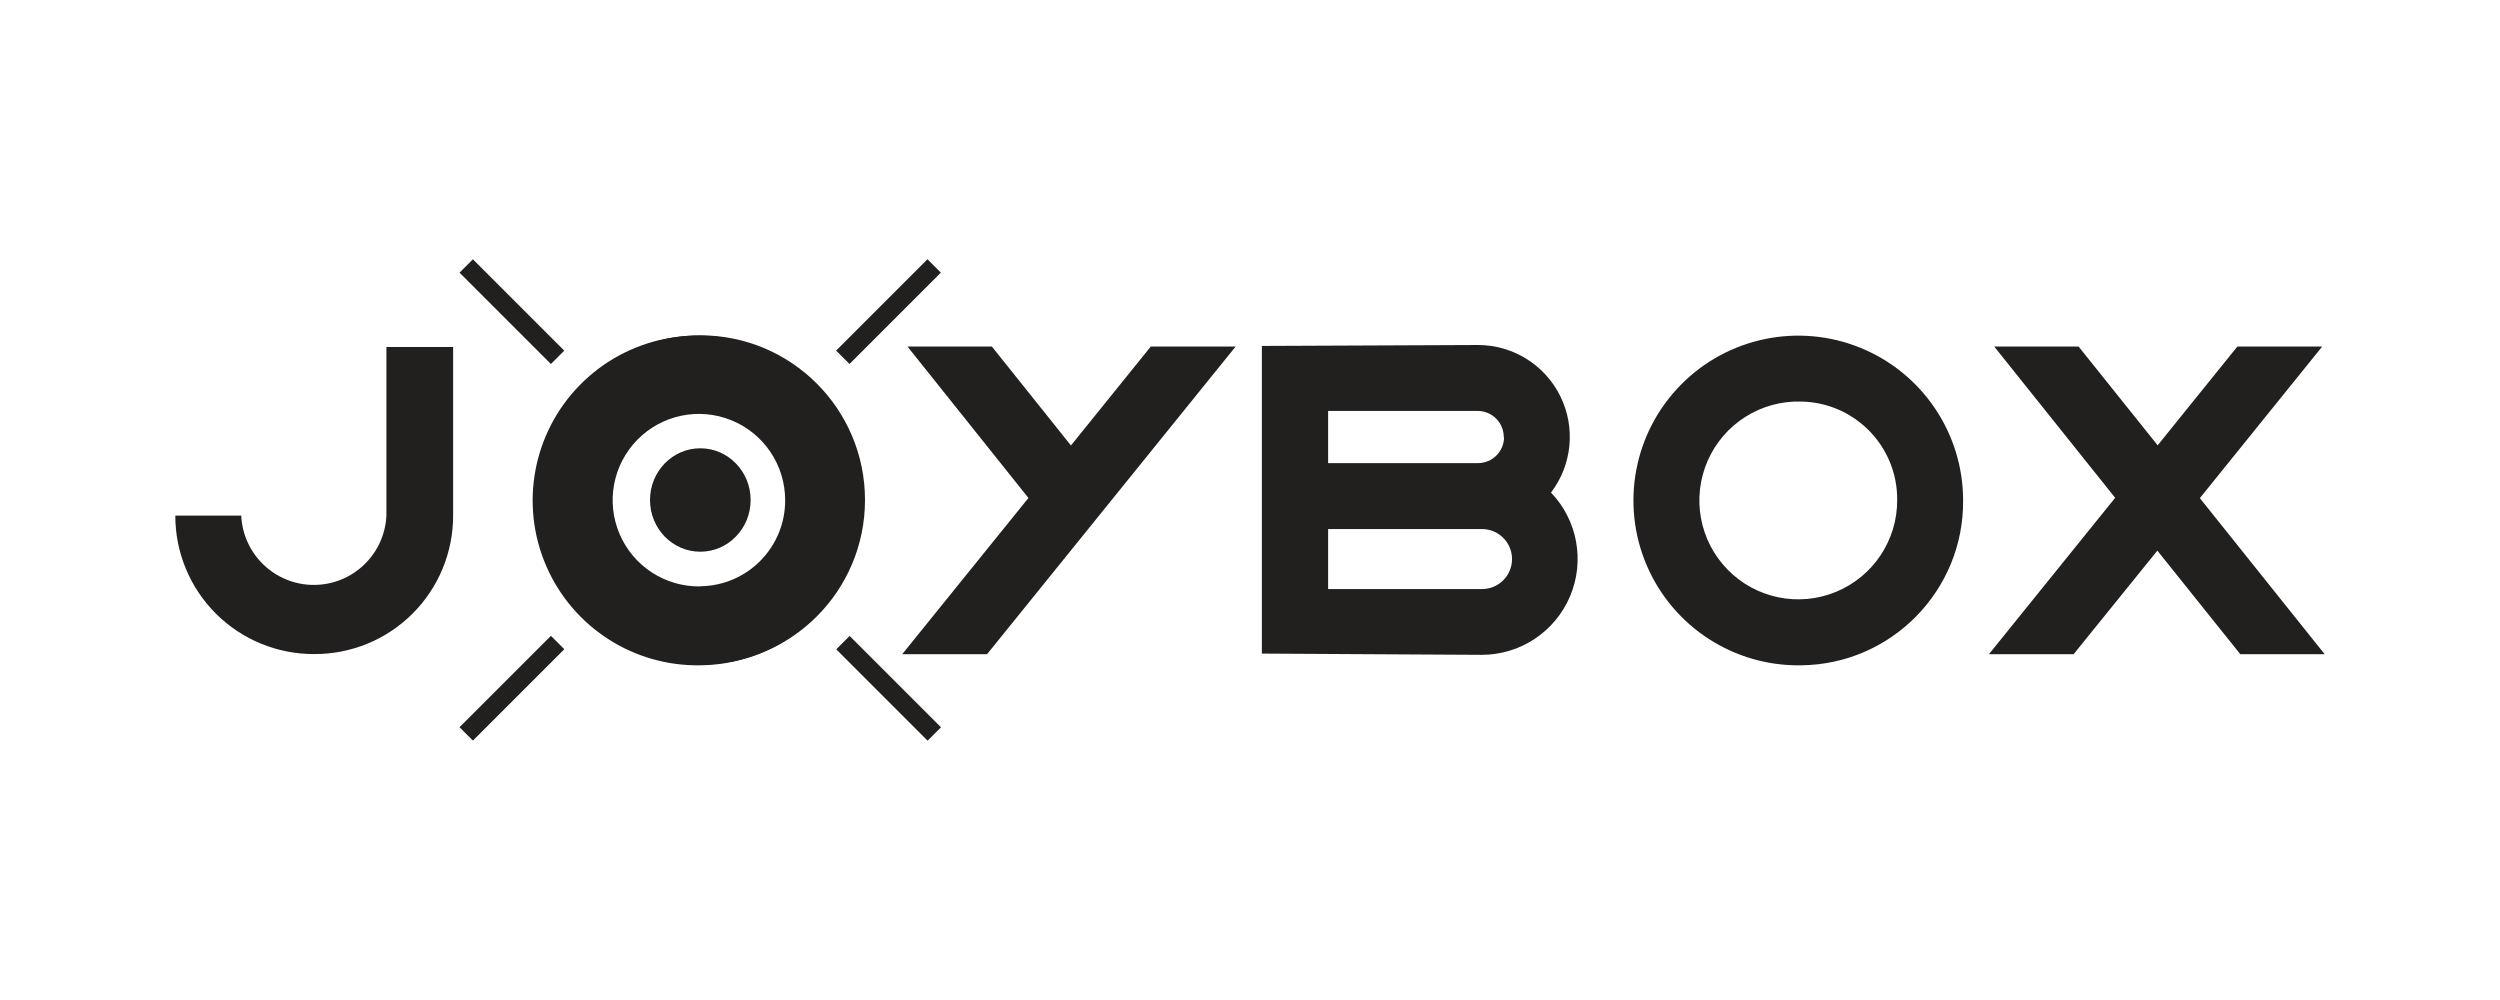
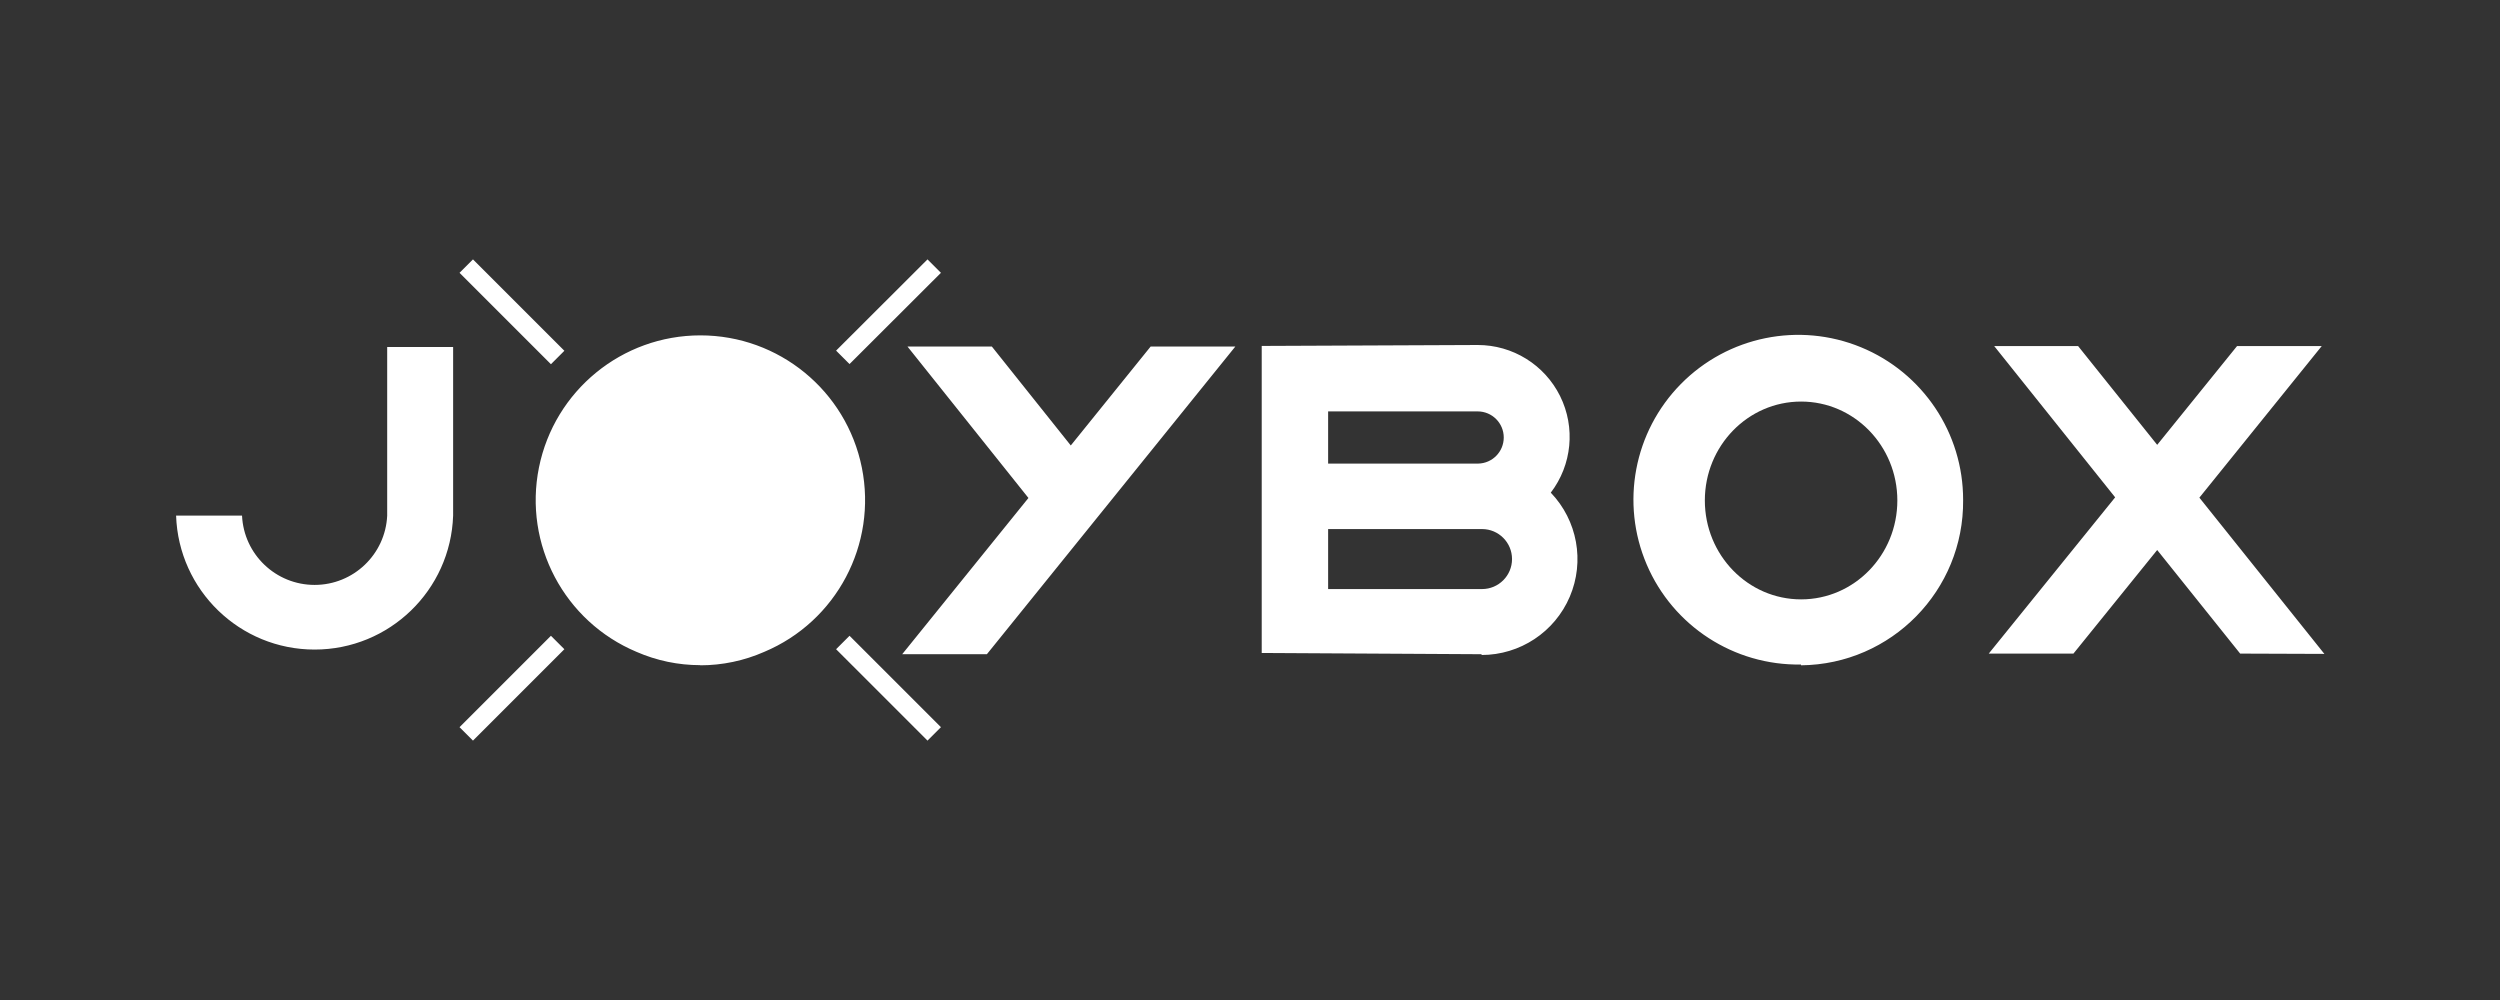
<svg xmlns="http://www.w3.org/2000/svg" id="Calque_1" data-name="Calque 1" viewBox="0 0 160 64">
-   <path d="M44.82,42.58A10.55,10.55,0,1,1,55.19,32,10.48,10.48,0,0,1,44.82,42.58Zm0-16.88A6.33,6.33,0,1,0,51,32,6.25,6.25,0,0,0,44.82,25.7Z" style="fill:#221f1f" />
-   <path d="M115.27,42.58A10.55,10.55,0,1,1,125.64,32,10.48,10.48,0,0,1,115.27,42.58Zm0-16.88A6.33,6.33,0,1,0,121.42,32,6.25,6.25,0,0,0,115.27,25.7Z" style="fill:#221f1f" />
-   <path d="M20.09,41.86A8.85,8.85,0,0,1,11.22,33h4.22a4.65,4.65,0,0,0,9.29,0V22.21H29V33A8.85,8.85,0,0,1,20.09,41.86Z" style="fill:#221f1f" />
-   <polygon points="140.79 31.88 148.62 22.18 143.19 22.18 138.09 28.5 133.03 22.18 127.63 22.18 135.37 31.86 127.29 41.87 132.71 41.87 138.07 35.24 143.38 41.87 148.78 41.87 140.79 31.88" style="fill:#221f1f" />
-   <polygon points="73.65 22.18 68.54 28.51 63.48 22.18 58.08 22.18 65.82 31.87 57.74 41.87 63.17 41.87 79.08 22.18 73.65 22.18" style="fill:#221f1f" />
-   <path d="M99.26,31.53a5.88,5.88,0,0,0-4.68-9.45l-13.82.06V41.83l14.07.08a6.14,6.14,0,0,0,4.43-10.39Zm-3-3.56a1.67,1.67,0,0,1-1.67,1.67H85V26.3h9.6A1.67,1.67,0,0,1,96.24,28ZM94.83,37.7H85V33.86h9.85a1.92,1.92,0,0,1,0,3.84Z" style="fill:#221f1f" />
-   <path d="M44.82,21.46A10.54,10.54,0,1,0,55.36,32,10.54,10.54,0,0,0,44.82,21.46Zm0,16.07A5.52,5.52,0,1,1,50.25,32,5.49,5.49,0,0,1,44.82,37.52Z" style="fill:#221f1f" />
-   <ellipse cx="44.82" cy="32" rx="3.22" ry="3.31" style="fill:#221f1f" />
-   <rect x="56.26" y="39.92" width="1.21" height="8.27" transform="translate(-14.49 53.11) rotate(-45)" style="fill:#221f1f" />
-   <rect x="28.63" y="43.44" width="8.27" height="1.21" transform="translate(-21.55 36.07) rotate(-45)" style="fill:#221f1f" />
-   <rect x="32.16" y="15.81" width="1.21" height="8.27" transform="translate(-4.51 29.01) rotate(-45)" style="fill:#221f1f" />
-   <rect x="52.73" y="19.34" width="8.27" height="1.21" transform="translate(2.55 46.05) rotate(-45)" style="fill:#221f1f" />
+   <path d="M94.83,33.86H85V37.7h9.85a1.92,1.92,0,1,0,0-3.84Z" style="fill:#333" />
+   <ellipse cx="115.27" cy="32.03" rx="6.16" ry="6.33" style="fill:#333" />
+   <path d="M0,0V64H160V0ZM59.36,16.6l.86.86L54.37,23.3l-.86-.86Zm-29.09,0,5.85,5.85-.86.86-5.85-5.85ZM29,33a8.87,8.87,0,0,1-17.73,0h4.22a4.65,4.65,0,0,0,9.29,0V22.21H29ZM30.27,47.4l-.86-.86,5.85-5.85.86.86Zm14.55-4.83a10.17,10.17,0,0,1-4.08-.85,10.54,10.54,0,1,1,8.17,0A10.17,10.17,0,0,1,44.82,42.58ZM59.36,47.4l-5.85-5.85.86-.86,5.85,5.85Zm3.8-5.53H57.74l8.08-10-7.74-9.69h5.4l5.05,6.33,5.11-6.33h5.42Zm31.66,0-14.07-.08V22.14l13.82-.06a5.88,5.88,0,0,1,4.68,9.45,6.14,6.14,0,0,1-4.43,10.39Zm20.44.66A10.55,10.55,0,1,1,125.64,32,10.48,10.48,0,0,1,115.27,42.58Zm28.11-.7-5.31-6.63-5.36,6.63h-5.42l8.09-10-7.74-9.68H133l5.06,6.32,5.11-6.32h5.42l-7.83,9.7,8,10Z" style="fill:#333" />
+   <path d="M96.24,28a1.67,1.67,0,0,0-1.67-1.67H85v3.34h9.6A1.67,1.67,0,0,0,96.24,28Z" style="fill:#333" />
</svg>
